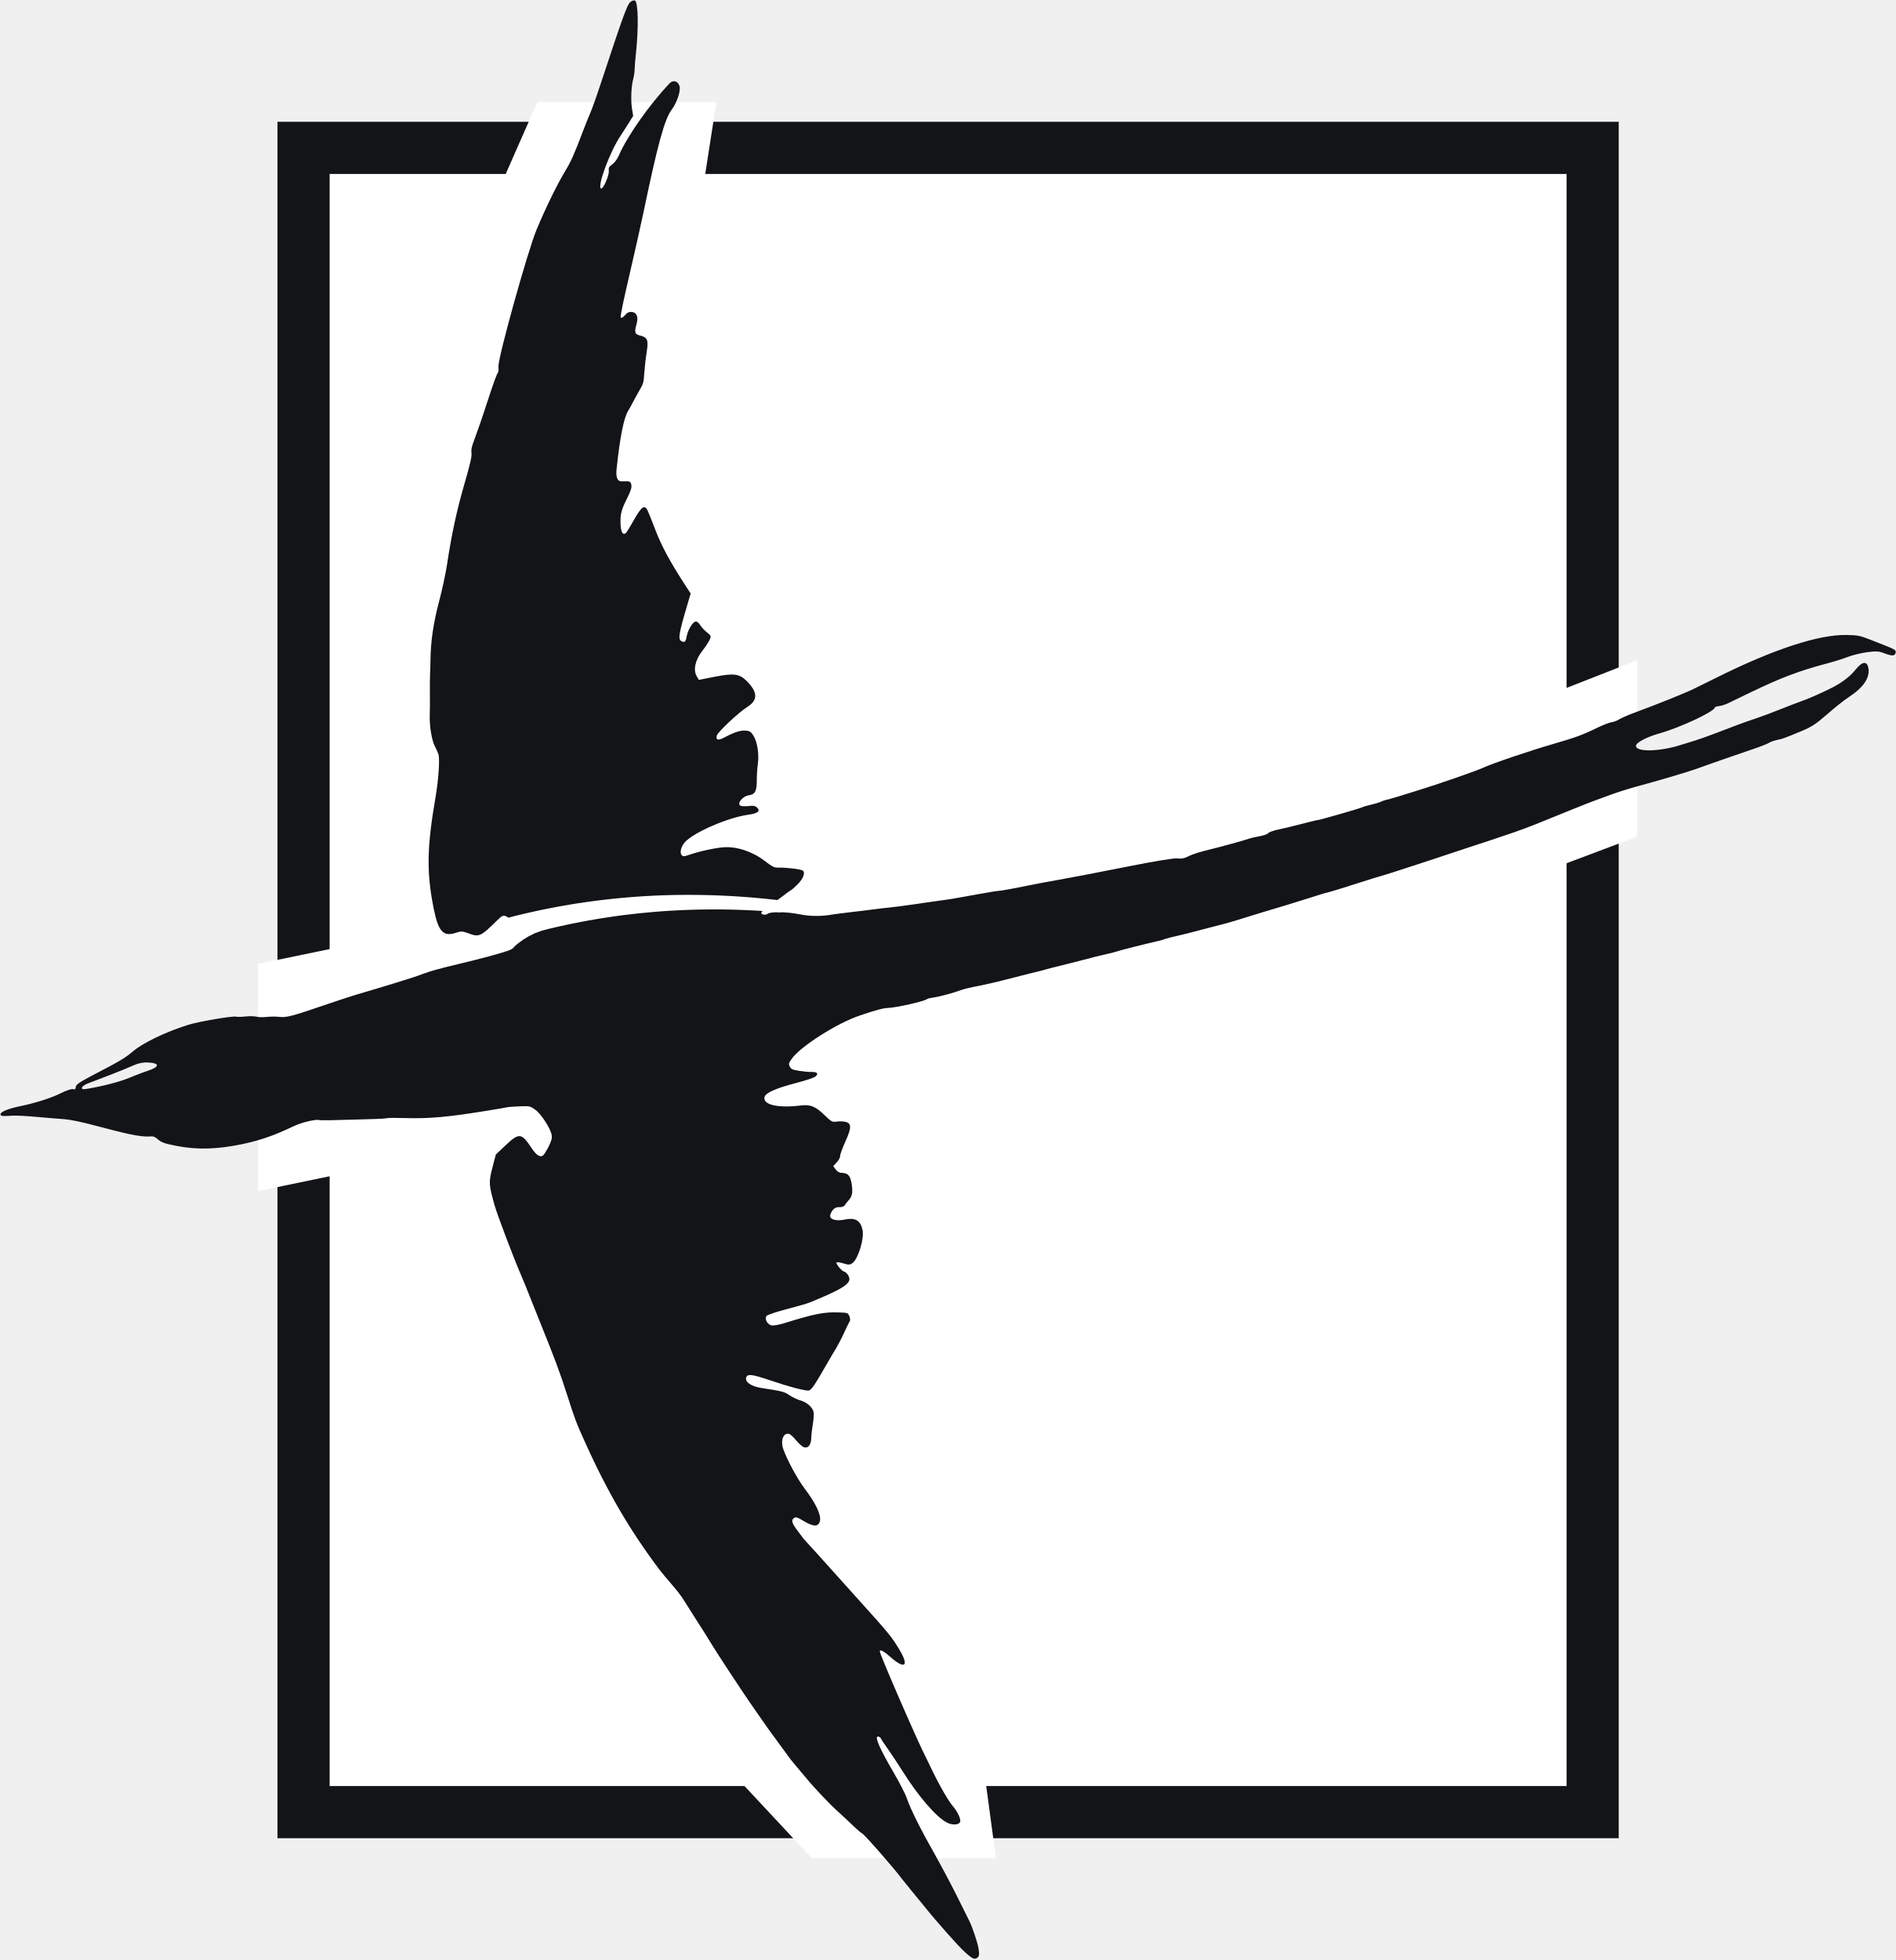
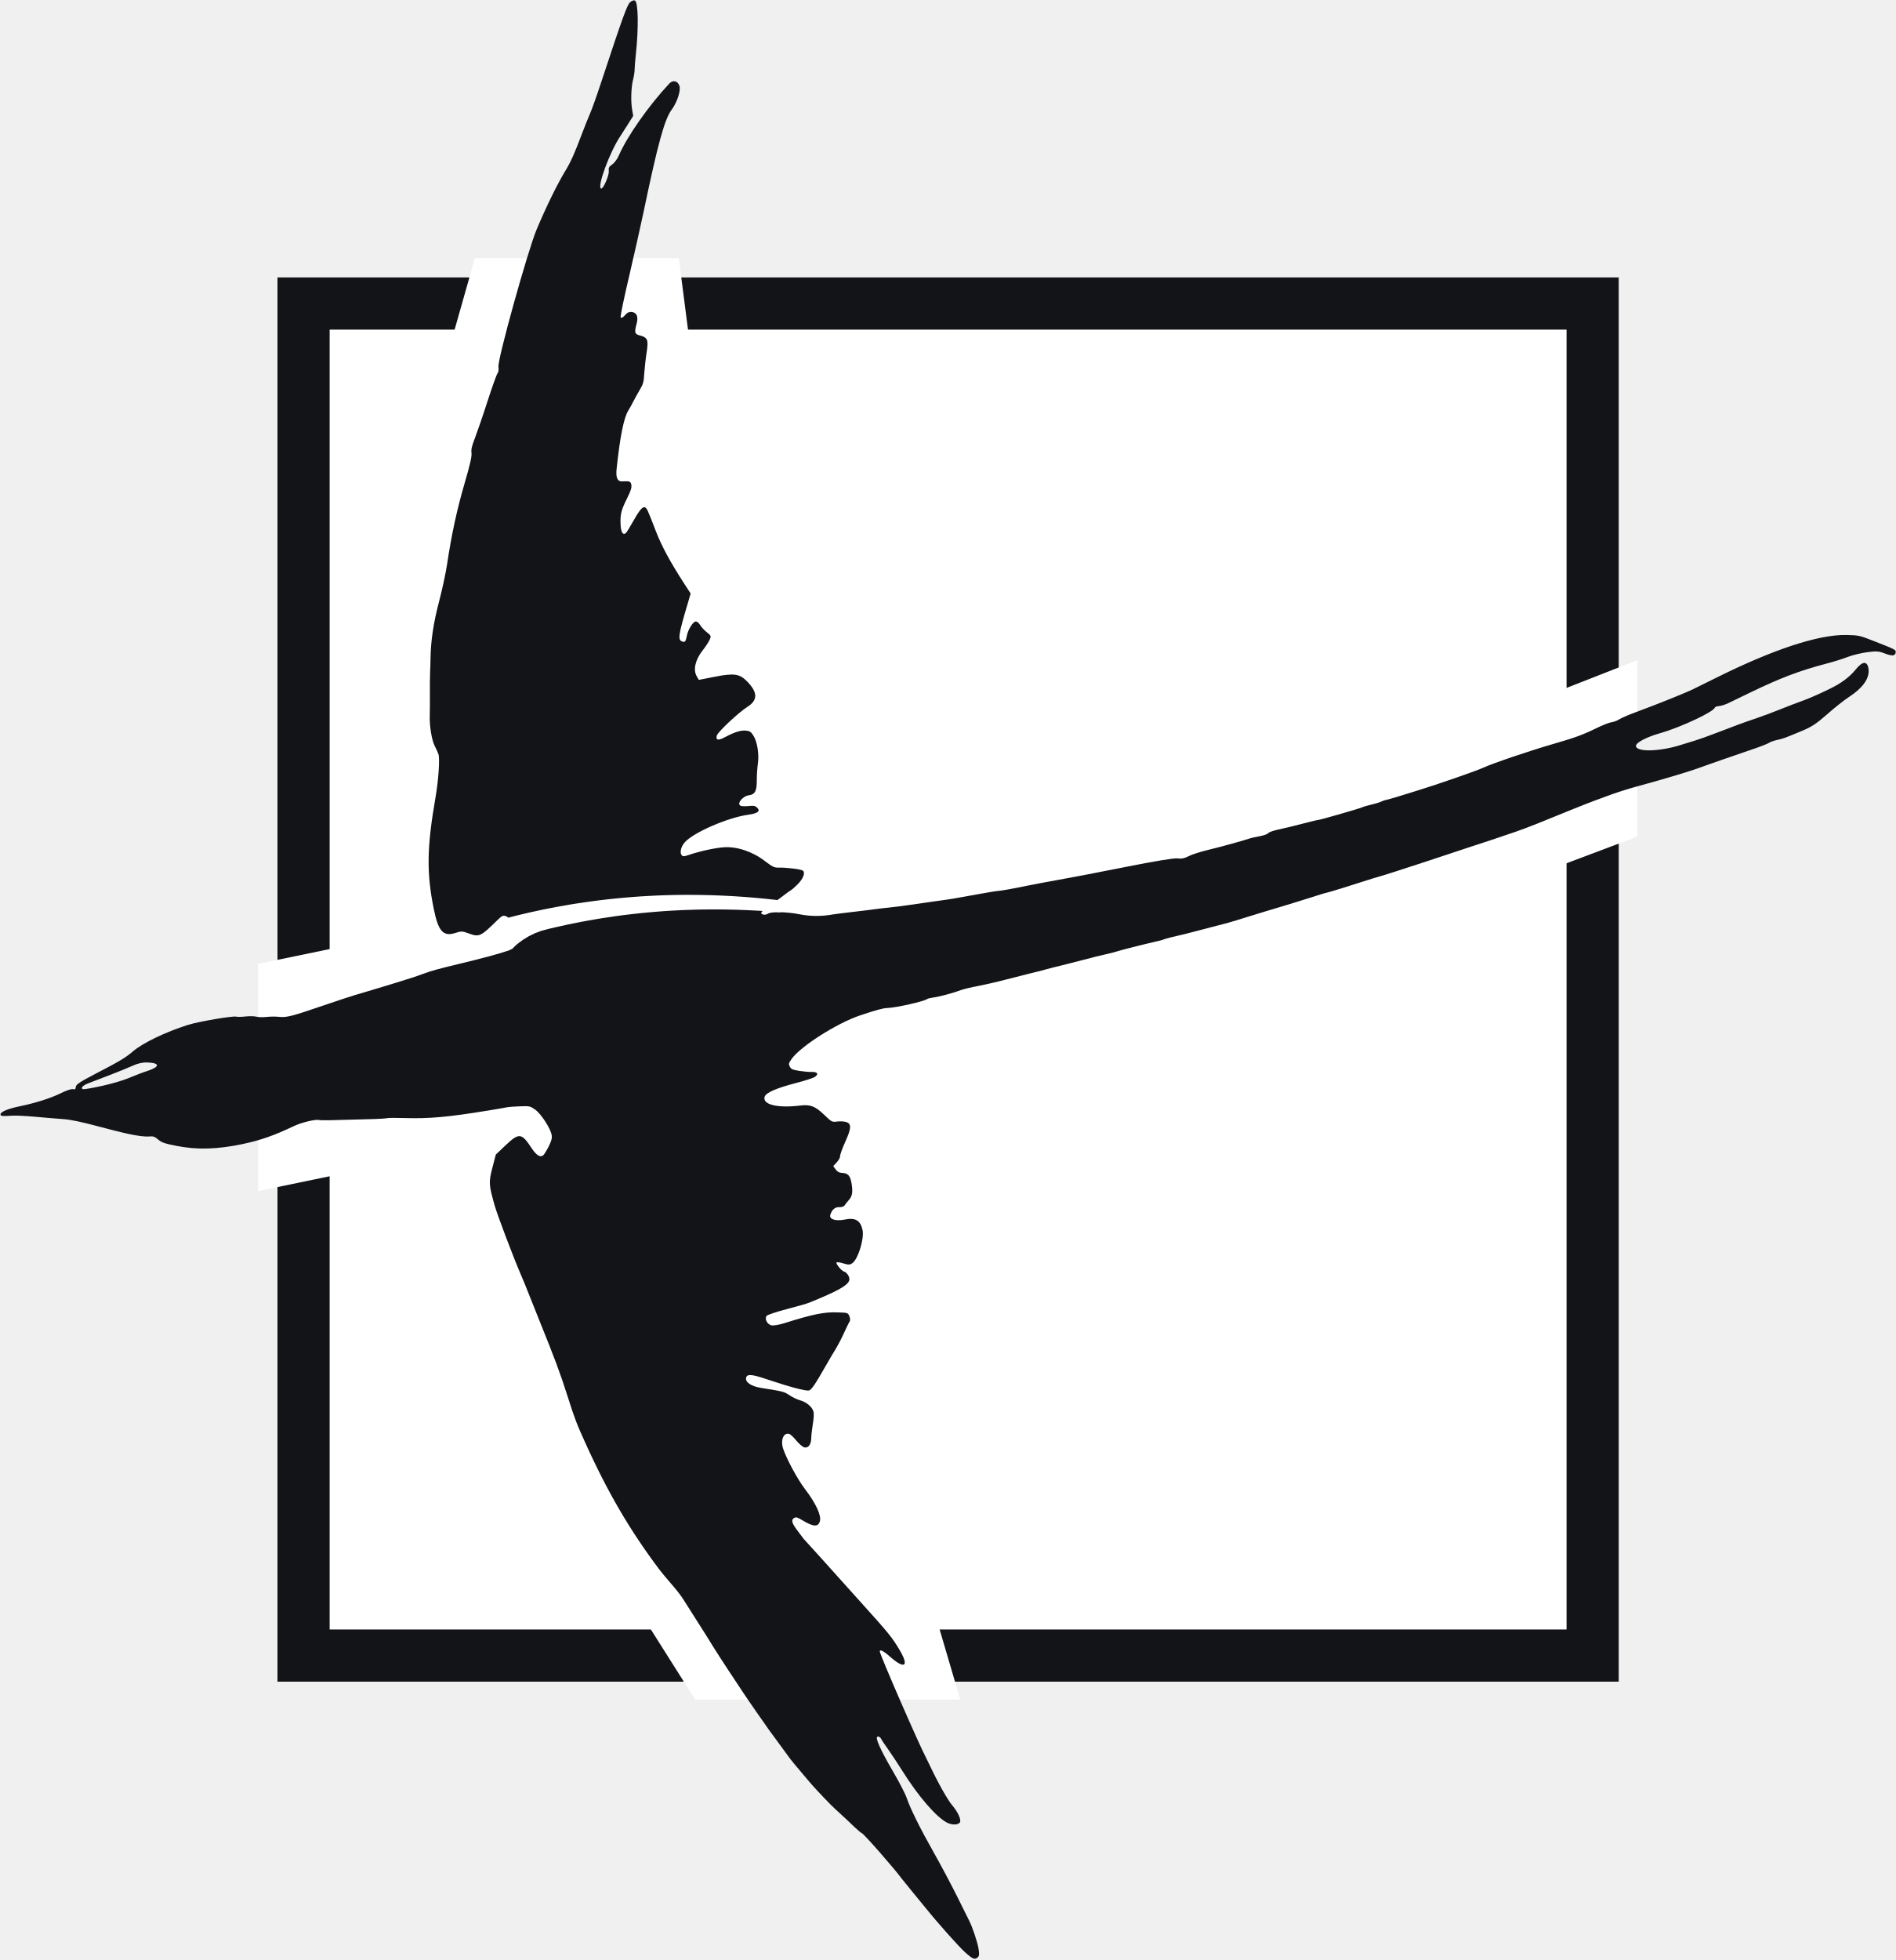
<svg xmlns="http://www.w3.org/2000/svg" viewBox="0 0 705.2 728.84" width="705.2" height="728.84" role="img" aria-label="The New Critic">
  <rect id="ground" x="0" y="0" width="677.65" height="728.84" fill="none" />
-   <path id="field" fill="#FFFFFF" d="M112.91 54.99H592.39V673.85H112.91Z" />
-   <path id="box" fill="none" stroke="#121417" stroke-width="19.4" d="M112.91 54.99H592.39V673.85H112.91Z" />
+   <path id="field" fill="#FFFFFF" d="M112.91 112.87H592.39V615.64H112.91Z" />
+   <path id="box" fill="none" stroke="#121417" stroke-width="19.4" d="M112.91 112.87H592.39V615.64H112.91Z" />
  <clipPath id="tuck">
    <rect x="0" y="0" width="677.65" height="728.84" />
  </clipPath>
-   <path id="cuts" fill="#FFFFFF" d="M199.86 38.00L266.47 38.00L261.18 72.00L184.88 72.00ZM270.24 657.00L365.86 657.00L370.45 691.00L301.98 691.00ZM96.00 358.43L96.00 442.91L130.00 435.87L130.00 351.39ZM576.00 258.42L609.00 245.49L609.00 311.10L576.00 323.52Z" />
+   <path id="cuts" fill="#FFFFFF" d="M176.63 96.00L252.48 96.00L256.86 130.00L166.99 130.00ZM237.09 598.00L347.17 598.00L357.17 632.00L258.56 632.00ZM96.00 358.43L96.00 442.91L130.00 435.87L130.00 351.39ZM576.00 258.42L609.00 245.49L609.00 311.10L576.00 323.52Z" />
  <path id="bird" fill="#121417" fill-rule="evenodd" d="M359.00 726.00C356.58 723.83 348.80 715.09 344.07 709.22C343.00 707.89 340.69 705.09 338.96 702.98C337.22 700.85 335.62 698.90 335.43 698.62C332.87 695.09 321.30 681.88 320.58 681.69C320.30 681.61 319.03 680.55 317.78 679.34C316.56 678.15 314.35 676.10 312.92 674.77C311.45 673.47 309.75 671.85 309.09 671.19C305.80 667.86 302.60 664.43 300.90 662.41C296.07 656.73 293.99 654.22 293.50 653.47C293.19 653.02 291.54 650.75 289.81 648.43C288.10 646.10 286.34 643.73 285.94 643.15C285.56 642.57 283.60 639.77 281.58 636.92C279.58 634.08 277.24 630.64 276.35 629.29C275.47 627.95 273.05 624.28 270.98 621.19C268.91 618.05 266.20 613.85 264.93 611.80C263.70 609.75 261.08 605.58 259.13 602.57C257.18 599.51 255.00 596.09 254.29 594.94C253.60 593.80 251.93 591.58 250.59 590.04C247.77 586.78 246.16 584.83 245.34 583.76C234.33 569.15 225.97 554.86 217.59 536.26C214.44 529.35 213.70 527.37 211.00 518.87C208.34 510.52 206.32 505.12 200.40 490.49C198.67 486.20 196.87 481.63 196.36 480.36C195.87 479.07 194.70 476.23 193.76 474.04C191.09 467.90 185.04 451.95 184.00 448.31C181.80 440.55 181.74 439.62 183.14 434.25L184.42 429.33L188.04 425.90C193.05 421.16 193.98 421.24 197.67 426.84C199.45 429.56 200.90 430.50 202.02 429.64C202.36 429.38 203.26 427.93 204.04 426.42C205.09 424.26 205.38 423.32 205.21 422.17C204.90 419.81 201.30 414.22 199.10 412.65C197.18 411.30 197.02 411.26 193.41 411.39C191.35 411.45 189.08 411.63 188.37 411.79C187.63 411.94 184.65 412.47 181.76 412.93C166.58 415.41 159.80 416.02 150.59 415.76C147.43 415.66 144.42 415.67 143.87 415.81C143.33 415.93 141.36 416.06 139.51 416.11C137.66 416.16 134.78 416.25 133.12 416.29C124.19 416.58 119.37 416.66 118.74 416.49C117.35 416.15 112.23 417.36 109.35 418.73C102.04 422.21 97.07 423.96 90.33 425.41C80.90 427.40 73.28 427.62 65.62 426.10C61.07 425.20 60.12 424.85 58.81 423.73C57.54 422.66 57.00 422.48 55.69 422.59C51.82 422.93 44.43 420.90 37.30 419.05C30.11 417.13 26.43 416.35 23.32 416.13C21.02 415.97 16.38 415.58 13.01 415.27C9.63 414.96 5.83 414.78 4.57 414.87C0.72 415.14 0.00 415.02 0.21 414.25C0.45 413.33 3.25 412.21 7.53 411.34C13.43 410.10 19.01 408.32 22.65 406.50C24.56 405.54 26.57 404.86 27.12 405.00C27.90 405.22 28.13 405.03 28.19 404.18C28.26 403.28 29.66 402.35 35.75 399.17C44.35 394.72 46.72 393.31 49.54 390.89C53.21 387.79 61.45 383.81 69.83 381.14C73.76 379.89 86.55 377.70 87.86 378.05C88.34 378.18 89.90 378.15 91.35 377.98C92.80 377.83 94.61 377.86 95.36 378.06C96.11 378.27 97.85 378.31 99.21 378.15C100.58 378.00 102.68 377.98 103.88 378.13C106.54 378.42 108.49 377.93 120.22 373.92C125.23 372.21 130.50 370.47 131.98 370.04C135.65 368.97 143.96 366.47 146.97 365.54C153.39 363.55 154.57 363.17 157.34 362.14C160.33 361.03 163.10 360.27 170.45 358.50C179.02 356.45 185.23 354.80 189.02 353.51C191.13 352.79 192.02 351.52 190.93 350.72C189.94 350.00 189.36 347.60 189.39 344.29C189.41 341.54 189.28 341.13 188.19 340.71C187.15 340.29 186.69 340.51 185.04 342.13C178.68 348.37 178.26 348.57 174.14 347.02C172.10 346.26 171.45 346.23 169.56 346.87C164.88 348.43 163.04 346.43 161.32 337.89C158.61 324.45 158.78 315.00 162.01 296.39C163.10 290.12 163.64 282.10 163.08 280.46C162.84 279.78 162.26 278.46 161.75 277.51C160.60 275.34 159.70 269.92 159.85 265.95C159.90 264.30 159.94 260.76 159.90 258.14C159.87 255.49 159.90 252.00 159.97 250.35C160.05 248.72 160.11 246.48 160.12 245.38C160.18 238.62 161.19 231.73 163.27 223.85C164.46 219.33 165.82 213.03 166.29 209.83C167.95 198.80 169.92 189.64 172.76 179.89C174.94 172.39 175.55 169.72 175.37 168.40C175.21 167.10 175.50 165.82 176.63 162.95C177.42 160.90 179.55 154.75 181.31 149.28C183.08 143.81 184.77 139.09 185.08 138.78C185.41 138.44 185.54 137.41 185.40 136.38C185.04 133.63 196.25 93.38 199.61 85.31C203.11 76.99 207.17 68.67 210.28 63.53C212.35 60.10 213.59 57.34 216.51 49.63C217.50 46.98 218.85 43.62 219.51 42.13C220.16 40.66 222.01 35.49 223.59 30.66C231.69 6.14 233.25 1.83 234.38 0.83C234.96 0.30 235.77 0.00 236.17 0.21C237.41 0.81 237.57 10.30 236.50 20.29C236.26 22.31 236.08 24.75 236.06 25.72C236.06 26.67 235.79 28.42 235.48 29.57C234.76 32.34 234.58 37.50 235.10 40.62L235.52 43.10L233.54 46.25C232.46 47.98 231.25 49.87 230.85 50.45C226.88 56.29 221.92 69.67 223.60 70.12C224.37 70.32 226.59 65.27 226.44 63.64C226.31 62.37 226.48 62.02 227.74 61.13C228.54 60.56 229.58 59.18 230.11 57.96C233.30 50.62 241.26 39.30 248.97 31.05C250.32 29.62 252.11 30.04 252.73 31.96C253.30 33.65 251.82 38.14 249.81 40.82C247.18 44.33 244.66 53.52 239.37 78.86C238.35 83.71 235.96 94.38 234.05 102.55C232.11 110.74 230.68 117.67 230.85 117.96C231.14 118.47 231.61 118.18 233.03 116.62C233.43 116.18 234.32 115.90 235.01 115.99C236.88 116.28 237.49 117.75 236.79 120.39C235.90 123.68 236.06 124.23 238.08 124.77C240.89 125.52 241.24 126.37 240.53 130.98C240.17 133.22 239.79 136.73 239.64 138.77C239.45 142.12 239.28 142.73 237.89 145.09C237.06 146.50 235.98 148.49 235.48 149.45C234.99 150.44 234.18 151.91 233.66 152.73C232.01 155.43 230.59 162.55 229.34 174.44C229.02 177.62 229.66 179.08 231.38 179.00C234.28 178.86 234.61 179.00 234.83 180.33C235.00 181.36 234.65 182.43 233.30 185.19C231.05 189.68 230.67 191.20 230.82 194.96C230.95 197.95 231.74 199.20 232.85 198.16C233.14 197.88 234.49 195.69 235.81 193.32C238.65 188.28 239.80 187.52 240.92 189.93C241.32 190.74 242.62 194.03 243.84 197.23C245.96 202.82 249.28 208.98 254.45 216.95L256.89 220.70L255.89 224.12C252.20 236.50 252.01 238.08 253.93 238.60C254.85 238.84 255.02 238.59 255.53 236.19C256.00 233.99 257.74 231.22 258.73 231.12C259.26 231.05 259.90 231.57 260.47 232.50C260.97 233.31 262.12 234.51 263.00 235.19C264.48 236.33 264.56 236.54 263.97 237.88C263.61 238.68 262.39 240.56 261.22 242.04C258.61 245.37 257.78 249.11 259.12 251.41L259.93 252.82L265.93 251.64C273.02 250.26 275.07 250.54 277.84 253.34C281.88 257.44 281.93 260.37 277.99 262.86C274.75 264.91 266.98 272.19 266.62 273.51C266.16 275.28 267.13 275.47 269.64 274.13C273.24 272.21 275.55 271.50 277.47 271.69C278.90 271.82 279.37 272.16 280.27 273.60C281.69 275.90 282.40 280.45 281.89 284.03C281.66 285.63 281.48 288.38 281.49 290.13C281.52 294.11 280.84 295.42 278.59 295.72C276.06 296.05 273.76 299.19 275.68 299.70C276.19 299.83 277.53 299.84 278.64 299.72C280.24 299.52 280.89 299.65 281.56 300.27C282.99 301.62 281.92 302.48 278.15 302.99C270.67 304.05 258.11 309.50 254.76 313.15C253.37 314.70 252.77 316.88 253.48 317.89C253.93 318.53 254.40 318.54 256.10 317.95C260.15 316.56 266.00 315.27 269.28 315.06C274.17 314.74 279.95 316.69 284.46 320.16C287.37 322.37 287.97 322.66 289.59 322.63C292.51 322.56 297.87 323.21 298.61 323.74C299.63 324.48 298.76 326.79 296.66 328.86C295.65 329.89 294.51 330.87 294.16 331.05C293.80 331.23 292.55 332.14 291.36 333.07C290.17 333.99 287.86 335.66 286.25 336.75C284.64 337.88 283.26 339.04 283.17 339.33C282.96 340.12 284.65 340.44 285.56 339.79C286.77 338.93 292.60 339.02 297.43 339.99C301.39 340.78 305.67 340.80 309.88 340.03C310.46 339.91 313.62 339.53 316.89 339.14C320.18 338.78 323.91 338.30 325.20 338.12C326.49 337.94 329.18 337.62 331.18 337.43C333.17 337.22 336.56 336.78 338.71 336.45C340.88 336.11 345.00 335.54 347.87 335.14C350.75 334.76 354.04 334.27 355.20 334.05C356.37 333.85 360.37 333.13 364.10 332.46C367.82 331.79 370.98 331.27 371.10 331.30C371.46 331.40 377.07 330.41 381.84 329.40C384.32 328.89 389.68 327.88 393.73 327.17C397.79 326.46 408.96 324.32 418.54 322.41C429.47 320.23 436.74 319.03 438.02 319.20C439.41 319.42 440.65 319.16 442.08 318.40C443.20 317.78 446.44 316.75 449.23 316.08C453.66 315.02 462.51 312.59 464.99 311.74C465.44 311.57 467.01 311.25 468.49 310.96C469.96 310.70 471.41 310.20 471.67 309.84C471.94 309.47 473.66 308.85 475.51 308.46C477.35 308.09 481.36 307.12 484.43 306.31C487.50 305.52 490.09 304.89 490.21 304.93C490.55 305.02 505.30 300.79 506.50 300.26C507.13 299.97 508.72 299.51 510.05 299.21C511.37 298.92 512.99 298.43 513.62 298.13C514.25 297.83 515.13 297.51 515.55 297.45C515.98 297.38 518.00 296.81 520.03 296.20C522.07 295.56 525.26 294.58 527.16 293.99C534.88 291.62 549.01 286.72 551.68 285.48C555.24 283.84 568.92 279.20 577.66 276.67C585.88 274.30 588.75 273.24 593.82 270.76C596.05 269.67 598.58 268.67 599.44 268.56C600.31 268.44 601.56 267.96 602.26 267.50C602.94 267.05 605.44 265.95 607.84 265.06C616.30 261.94 626.49 257.85 629.88 256.22C631.76 255.29 635.54 253.43 638.26 252.08C659.49 241.50 676.39 235.93 686.75 236.12C691.09 236.20 691.84 236.37 695.83 237.93C705.26 241.62 705.17 241.57 705.11 242.57C704.99 243.95 703.83 244.07 701.02 242.98C698.81 242.13 697.94 242.08 694.45 242.53C692.24 242.83 688.97 243.63 687.23 244.30C685.45 245.00 681.96 246.09 679.42 246.75C669.36 249.39 662.21 252.11 651.08 257.49C647.64 259.16 643.92 260.95 642.80 261.49C641.69 262.02 640.16 262.51 639.37 262.56C638.60 262.63 637.90 262.86 637.84 263.12C637.41 264.70 625.19 270.44 617.53 272.63C612.43 274.08 608.61 276.08 608.54 277.31C608.34 279.75 617.41 279.55 625.44 276.93C626.71 276.51 628.93 275.83 630.36 275.42C631.81 274.99 635.52 273.68 638.61 272.47C645.03 269.98 648.28 268.78 653.39 267.05C655.39 266.39 659.35 264.90 662.21 263.75C665.07 262.60 668.69 261.23 670.25 260.67C673.74 259.44 680.53 256.33 683.35 254.68C686.28 252.95 688.48 251.12 690.25 248.94C692.73 245.86 694.49 245.71 694.97 248.50C695.56 252.06 693.09 255.67 687.63 259.25C685.94 260.34 682.34 263.19 679.64 265.59C675.57 269.15 673.90 270.25 670.31 271.76C663.50 274.59 663.27 274.67 660.96 275.17C659.77 275.43 658.39 275.92 657.92 276.27C657.41 276.62 654.28 277.83 650.94 278.94C647.60 280.06 643.11 281.61 640.97 282.37C638.83 283.13 636.08 284.09 634.87 284.51C633.66 284.92 631.69 285.62 630.49 286.07C627.75 287.06 616.30 290.46 609.23 292.34C606.32 293.13 602.00 294.48 599.65 295.33C597.29 296.20 594.39 297.25 593.18 297.70C590.97 298.49 580.90 302.54 572.01 306.18C569.38 307.25 565.51 308.70 563.42 309.41C554.45 312.47 552.91 312.97 547.07 314.86C546.01 315.20 538.57 317.65 530.54 320.34C522.49 322.99 514.79 325.47 513.41 325.83C512.02 326.22 509.28 327.06 507.30 327.70C502.73 329.21 494.27 331.82 493.53 331.94C493.20 332.00 492.21 332.28 491.31 332.56C490.40 332.86 488.30 333.52 486.65 334.03C484.99 334.52 482.76 335.23 481.71 335.57C480.65 335.89 478.24 336.64 476.35 337.21C472.09 338.47 469.63 339.22 463.63 341.07C457.00 343.13 457.40 343.01 450.88 344.69C447.60 345.52 444.20 346.43 443.29 346.67C442.40 346.93 439.99 347.52 437.93 347.99C435.86 348.44 433.80 348.98 433.34 349.16C432.87 349.37 432.00 349.64 431.42 349.77C425.13 351.22 416.61 353.37 415.49 353.78C414.69 354.05 412.37 354.66 410.34 355.08C408.30 355.54 406.27 356.05 405.83 356.20C405.36 356.34 401.48 357.34 397.17 358.41C392.88 359.45 389.01 360.46 388.53 360.61C388.10 360.77 385.90 361.32 383.69 361.84C381.48 362.38 377.11 363.49 374.00 364.30C370.85 365.14 366.27 366.17 363.81 366.65C361.34 367.11 358.55 367.77 357.62 368.11C354.77 369.18 349.51 370.62 347.36 370.90C346.22 371.05 345.14 371.30 344.94 371.46C343.85 372.35 333.35 374.73 330.00 374.84C328.42 374.88 325.84 375.60 319.89 377.59C311.17 380.53 297.57 389.22 294.36 393.89C293.36 395.37 293.27 395.67 293.78 396.65C294.25 397.56 294.78 397.81 297.27 398.21C298.86 398.46 300.95 398.65 301.88 398.61C304.06 398.54 304.64 399.41 303.12 400.42C302.53 400.86 299.35 401.88 296.09 402.72C288.69 404.65 284.81 406.36 284.39 407.88C283.62 410.78 289.17 412.12 297.70 411.10C301.43 410.65 303.24 411.36 306.54 414.53C309.38 417.25 309.49 417.29 311.28 417.06C312.30 416.91 313.80 416.98 314.57 417.19C316.80 417.78 316.74 419.45 314.34 424.73C313.26 427.12 312.43 429.44 312.48 429.92C312.52 430.40 311.98 431.42 311.25 432.20L309.93 433.62L310.81 434.83C311.44 435.72 312.10 436.08 313.09 436.14C315.46 436.24 316.27 437.15 316.77 440.22C317.27 443.50 317.01 444.85 315.57 446.44C314.99 447.08 314.33 447.91 314.11 448.30C313.86 448.66 313.00 448.94 312.15 448.89C310.61 448.79 309.34 449.91 308.82 451.83C308.40 453.40 310.88 454.18 314.12 453.52C318.13 452.68 320.04 453.78 320.83 457.39C321.50 460.51 319.25 467.98 317.16 469.61C316.16 470.38 315.64 470.41 313.61 469.78C312.32 469.38 311.18 469.25 311.12 469.51C310.96 470.09 313.03 472.57 313.84 472.79C315.02 473.10 316.20 474.97 315.90 476.05C315.39 477.98 311.71 480.05 301.04 484.39C300.26 484.72 296.52 485.80 292.73 486.78C288.96 487.76 285.56 488.90 285.19 489.27C284.28 490.26 285.28 492.40 286.87 492.83C287.53 493.01 289.59 492.69 291.44 492.12C302.60 488.62 306.62 487.81 311.84 488.03C315.35 488.15 315.35 488.15 315.94 489.45C316.25 490.18 316.30 491.06 316.02 491.42C315.76 491.78 314.82 493.72 313.93 495.68C313.03 497.66 311.68 500.23 310.96 501.43C310.21 502.62 308.65 505.25 307.49 507.29C303.06 515.04 301.83 516.85 300.86 517.06C299.73 517.33 293.56 515.69 285.63 513.02C279.62 510.99 277.92 510.83 277.53 512.30C277.10 513.94 279.37 515.50 283.01 516.09C291.41 517.42 291.66 517.49 293.68 518.85C294.80 519.60 296.56 520.44 297.61 520.72C300.05 521.37 302.30 523.35 302.63 525.13C302.77 525.91 302.64 527.92 302.33 529.58C302.04 531.29 301.78 533.57 301.75 534.72C301.71 537.21 300.64 538.61 299.11 538.20C298.52 538.04 297.21 536.92 296.18 535.66C295.16 534.43 293.98 533.32 293.55 533.21C291.37 532.63 290.22 535.62 291.36 538.90C292.73 542.85 296.69 550.13 299.34 553.61C303.44 558.98 305.55 563.46 304.96 565.66C304.37 567.86 302.55 567.80 298.62 565.42C296.57 564.19 296.14 564.04 295.40 564.46C294.17 565.17 294.48 566.35 296.65 569.21C297.68 570.59 298.72 571.95 298.92 572.23C299.14 572.49 300.14 573.61 301.17 574.71C302.19 575.82 306.22 580.24 310.08 584.57C313.95 588.90 318.26 593.68 319.64 595.21C330.71 607.47 331.75 608.74 334.69 613.70C338.22 619.68 336.52 620.85 331.14 616.13C328.69 613.94 327.19 613.19 327.25 614.12C327.31 615.41 341.93 648.95 344.36 653.44C344.61 653.89 345.29 655.29 345.87 656.54C348.77 662.74 352.54 669.41 354.19 671.34C356.33 673.81 357.66 676.82 357.02 677.70C356.33 678.64 354.18 678.69 352.40 677.83C348.44 675.93 341.62 668.08 335.61 658.47C333.87 655.71 331.45 652.06 330.25 650.37C329.04 648.71 327.89 646.96 327.68 646.49C327.47 646.04 326.93 645.69 326.46 645.76C325.29 645.87 327.35 650.51 332.41 659.17C334.59 662.90 336.82 667.22 337.33 668.79C338.64 672.66 342.35 680.11 347.55 689.29C349.96 693.55 353.77 700.72 356.02 705.23C358.25 709.75 360.25 713.77 360.46 714.16C361.61 716.35 363.51 722.00 363.93 724.40C364.30 726.51 364.25 727.34 363.71 727.83C362.63 728.84 361.84 728.55 359.00 726.00ZM37.92 403.80C41.46 403.04 46.00 401.71 48.03 400.82C50.08 399.95 53.17 398.76 54.91 398.21C59.58 396.67 59.52 395.24 54.76 395.09C53.07 395.02 51.23 395.42 49.42 396.27C47.90 396.96 44.02 398.55 40.79 399.78C37.54 401.02 33.96 402.40 32.80 402.84C30.73 403.64 29.80 404.73 30.94 405.03C31.25 405.12 34.40 404.58 37.92 403.80Z" />
  <path id="vein" fill="#FFFFFF" d="M187.14 341.74L189.64 341.09L192.16 340.45L194.69 339.85L197.21 339.26L199.74 338.71L202.28 338.17L204.82 337.67L207.36 337.18L209.91 336.73L212.46 336.29L215.02 335.89L217.58 335.51L220.14 335.15L222.71 334.82L225.28 334.51L227.86 334.23L230.44 333.97L233.02 333.74L235.61 333.53L238.20 333.34L240.80 333.19L243.40 333.05L246.00 332.94L248.61 332.86L251.22 332.80L253.83 332.77L256.45 332.76L259.07 332.78L261.70 332.82L264.33 332.88L266.97 332.97L269.60 333.09L272.25 333.22L274.89 333.39L277.54 333.58L280.20 333.79L282.85 334.03L285.52 334.29L288.18 334.58L290.85 334.89L290.40 339.26L287.76 339.05L285.12 338.85L282.50 338.68L279.87 338.54L277.26 338.42L274.65 338.32L272.04 338.25L269.45 338.20L266.85 338.18L264.27 338.18L261.68 338.20L259.11 338.25L256.54 338.33L253.98 338.42L251.42 338.55L248.87 338.69L246.32 338.86L243.78 339.06L241.24 339.28L238.71 339.52L236.19 339.79L233.67 340.08L231.16 340.39L228.65 340.73L226.15 341.10L223.66 341.48L221.17 341.90L218.69 342.33L216.21 342.79L213.74 343.28L211.27 343.78L208.81 344.32L206.35 344.87L203.90 345.45L201.47 346.10L199.09 346.97L196.78 348.09L194.54 349.45L192.38 351.06L190.30 352.91Z" />
</svg>
